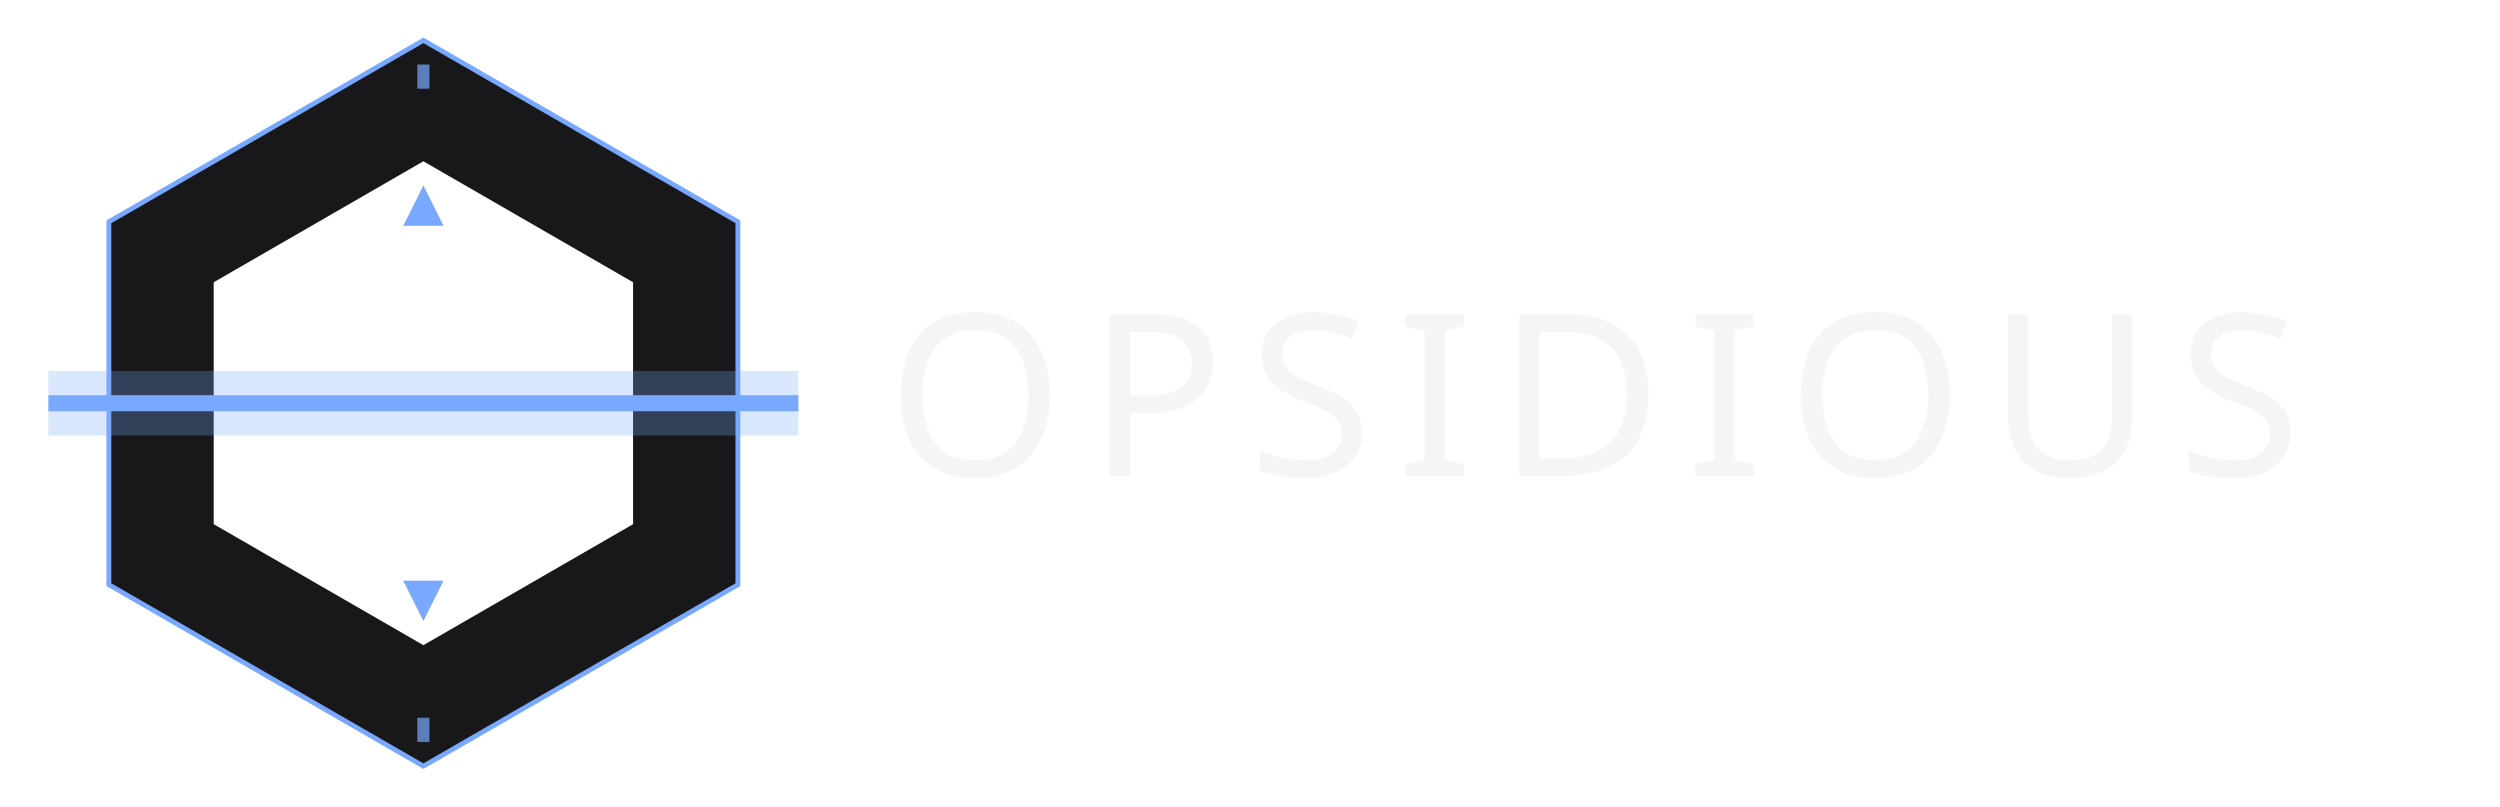
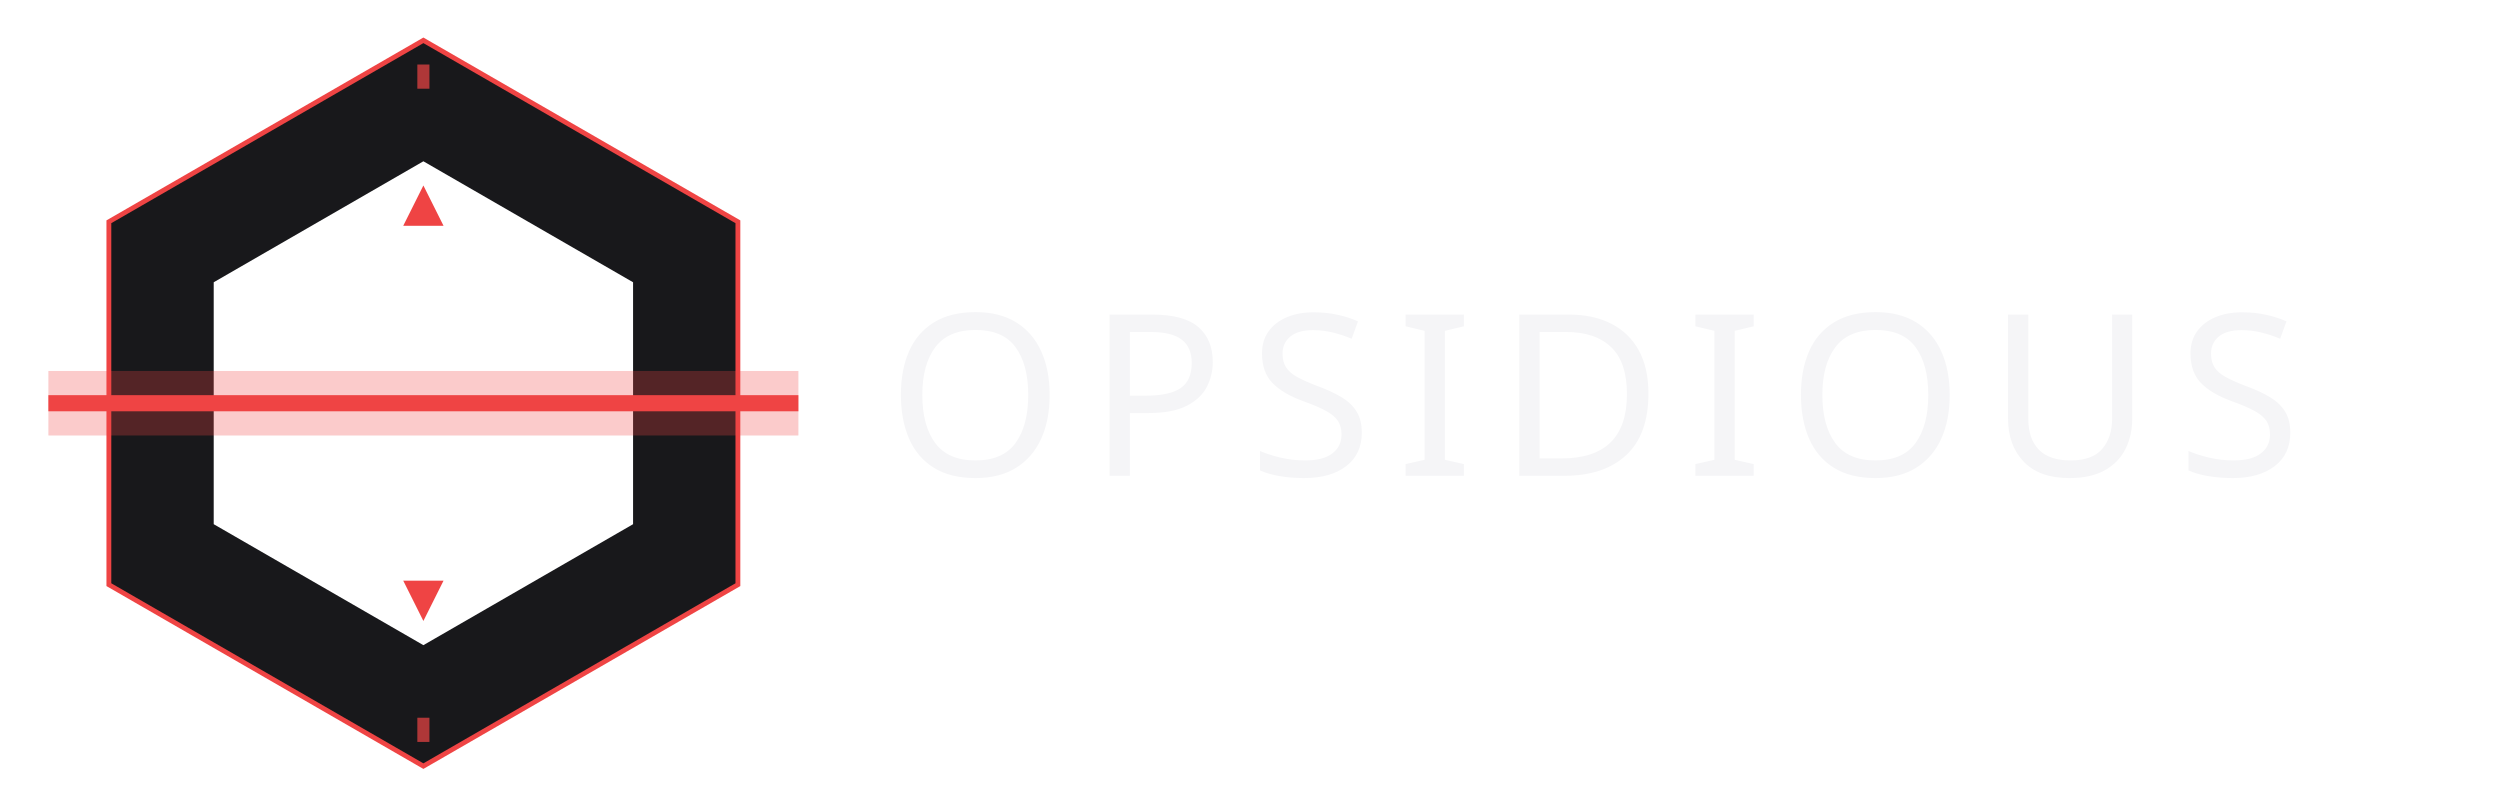
<svg xmlns="http://www.w3.org/2000/svg" width="100%" viewBox="40 40 620 200" role="img" style="">
  <g style="fill:rgb(0, 0, 0);stroke:none;color:rgb(255, 255, 255);stroke-width:1px;stroke-linecap:butt;stroke-linejoin:miter;opacity:1;font-family:&quot;Anthropic Sans&quot;, -apple-system, &quot;system-ui&quot;, &quot;Segoe UI&quot;, sans-serif;font-size:16px;font-weight:400;text-anchor:start;dominant-baseline:auto">
    <path fill-rule="evenodd" d="M145,50 L223,95 L223,185 L145,230 L67,185 L67,95 Z M145,80 L197,110 L197,170 L145,200 L93,170 L93,110 Z" style="fill:rgb(24, 24, 27);stroke:none;color:rgb(255, 255, 255);stroke-width:1px;stroke-linecap:butt;stroke-linejoin:miter;opacity:1;font-family:&quot;Anthropic Sans&quot;, -apple-system, &quot;system-ui&quot;, &quot;Segoe UI&quot;, sans-serif;font-size:16px;font-weight:400;text-anchor:start;dominant-baseline:auto" />
-     <polygon points="145,50 223,95 223,185 145,230 67,185 67,95" style="fill:none;stroke:rgb(120, 169, 255);color:rgb(255, 255, 255);stroke-width:1.2px;stroke-linecap:butt;stroke-linejoin:miter;opacity:1;font-family:&quot;Anthropic Sans&quot;, -apple-system, &quot;system-ui&quot;, &quot;Segoe UI&quot;, sans-serif;font-size:16px;font-weight:400;text-anchor:start;dominant-baseline:auto" />
-     <rect x="52" y="132" width="186" height="16" style="fill:rgb(120, 169, 255);stroke:none;color:rgb(255, 255, 255);stroke-width:1px;stroke-linecap:butt;stroke-linejoin:miter;opacity:0.28;font-family:&quot;Anthropic Sans&quot;, -apple-system, &quot;system-ui&quot;, &quot;Segoe UI&quot;, sans-serif;font-size:16px;font-weight:400;text-anchor:start;dominant-baseline:auto" />
-     <rect x="52" y="138" width="186" height="4" style="fill:rgb(120, 169, 255);stroke:none;color:rgb(255, 255, 255);stroke-width:1px;stroke-linecap:butt;stroke-linejoin:miter;opacity:1;font-family:&quot;Anthropic Sans&quot;, -apple-system, &quot;system-ui&quot;, &quot;Segoe UI&quot;, sans-serif;font-size:16px;font-weight:400;text-anchor:start;dominant-baseline:auto" />
-     <polygon points="145,86 140,96 150,96" style="fill:rgb(120, 169, 255);stroke:none;color:rgb(255, 255, 255);stroke-width:1px;stroke-linecap:butt;stroke-linejoin:miter;opacity:1;font-family:&quot;Anthropic Sans&quot;, -apple-system, &quot;system-ui&quot;, &quot;Segoe UI&quot;, sans-serif;font-size:16px;font-weight:400;text-anchor:start;dominant-baseline:auto" />
-     <polygon points="145,194 140,184 150,184" style="fill:rgb(120, 169, 255);stroke:none;color:rgb(255, 255, 255);stroke-width:1px;stroke-linecap:butt;stroke-linejoin:miter;opacity:1;font-family:&quot;Anthropic Sans&quot;, -apple-system, &quot;system-ui&quot;, &quot;Segoe UI&quot;, sans-serif;font-size:16px;font-weight:400;text-anchor:start;dominant-baseline:auto" />
-     <rect x="143.5" y="56" width="3" height="6" style="fill:rgb(120, 169, 255);stroke:none;color:rgb(255, 255, 255);stroke-width:1px;stroke-linecap:butt;stroke-linejoin:miter;opacity:0.7;font-family:&quot;Anthropic Sans&quot;, -apple-system, &quot;system-ui&quot;, &quot;Segoe UI&quot;, sans-serif;font-size:16px;font-weight:400;text-anchor:start;dominant-baseline:auto" />
-     <rect x="143.5" y="218" width="3" height="6" style="fill:rgb(120, 169, 255);stroke:none;color:rgb(255, 255, 255);stroke-width:1px;stroke-linecap:butt;stroke-linejoin:miter;opacity:0.7;font-family:&quot;Anthropic Sans&quot;, -apple-system, &quot;system-ui&quot;, &quot;Segoe UI&quot;, sans-serif;font-size:16px;font-weight:400;text-anchor:start;dominant-baseline:auto" />
+     <polygon points="145,50 223,95 223,185 145,230 67,185 67,95" style="fill:none;stroke:rgb(239, 68, 68);color:rgb(255, 255, 255);stroke-width:1.2px;stroke-linecap:butt;stroke-linejoin:miter;opacity:1;font-family:&quot;Anthropic Sans&quot;, -apple-system, &quot;system-ui&quot;, &quot;Segoe UI&quot;, sans-serif;font-size:16px;font-weight:400;text-anchor:start;dominant-baseline:auto" />
+     <rect x="52" y="132" width="186" height="16" style="fill:rgb(239, 68, 68);stroke:none;color:rgb(255, 255, 255);stroke-width:1px;stroke-linecap:butt;stroke-linejoin:miter;opacity:0.28;font-family:&quot;Anthropic Sans&quot;, -apple-system, &quot;system-ui&quot;, &quot;Segoe UI&quot;, sans-serif;font-size:16px;font-weight:400;text-anchor:start;dominant-baseline:auto" />
+     <rect x="52" y="138" width="186" height="4" style="fill:rgb(239, 68, 68);stroke:none;color:rgb(255, 255, 255);stroke-width:1px;stroke-linecap:butt;stroke-linejoin:miter;opacity:1;font-family:&quot;Anthropic Sans&quot;, -apple-system, &quot;system-ui&quot;, &quot;Segoe UI&quot;, sans-serif;font-size:16px;font-weight:400;text-anchor:start;dominant-baseline:auto" />
+     <polygon points="145,86 140,96 150,96" style="fill:rgb(239, 68, 68);stroke:none;color:rgb(255, 255, 255);stroke-width:1px;stroke-linecap:butt;stroke-linejoin:miter;opacity:1;font-family:&quot;Anthropic Sans&quot;, -apple-system, &quot;system-ui&quot;, &quot;Segoe UI&quot;, sans-serif;font-size:16px;font-weight:400;text-anchor:start;dominant-baseline:auto" />
+     <polygon points="145,194 140,184 150,184" style="fill:rgb(239, 68, 68);stroke:none;color:rgb(255, 255, 255);stroke-width:1px;stroke-linecap:butt;stroke-linejoin:miter;opacity:1;font-family:&quot;Anthropic Sans&quot;, -apple-system, &quot;system-ui&quot;, &quot;Segoe UI&quot;, sans-serif;font-size:16px;font-weight:400;text-anchor:start;dominant-baseline:auto" />
+     <rect x="143.5" y="56" width="3" height="6" style="fill:rgb(239, 68, 68);stroke:none;color:rgb(255, 255, 255);stroke-width:1px;stroke-linecap:butt;stroke-linejoin:miter;opacity:0.7;font-family:&quot;Anthropic Sans&quot;, -apple-system, &quot;system-ui&quot;, &quot;Segoe UI&quot;, sans-serif;font-size:16px;font-weight:400;text-anchor:start;dominant-baseline:auto" />
+     <rect x="143.5" y="218" width="3" height="6" style="fill:rgb(239, 68, 68);stroke:none;color:rgb(255, 255, 255);stroke-width:1px;stroke-linecap:butt;stroke-linejoin:miter;opacity:0.7;font-family:&quot;Anthropic Sans&quot;, -apple-system, &quot;system-ui&quot;, &quot;Segoe UI&quot;, sans-serif;font-size:16px;font-weight:400;text-anchor:start;dominant-baseline:auto" />
  </g>
  <text x="260" y="158" font-size="56" letter-spacing="6" style="fill:rgb(245, 245, 247);stroke:none;color:rgb(255, 255, 255);stroke-width:1px;stroke-linecap:butt;stroke-linejoin:miter;opacity:1;font-family:&quot;Anthropic Sans&quot;, sans-serif;font-size:56px;font-weight:500;text-anchor:start;dominant-baseline:auto">OPSIDIOUS</text>
</svg>
